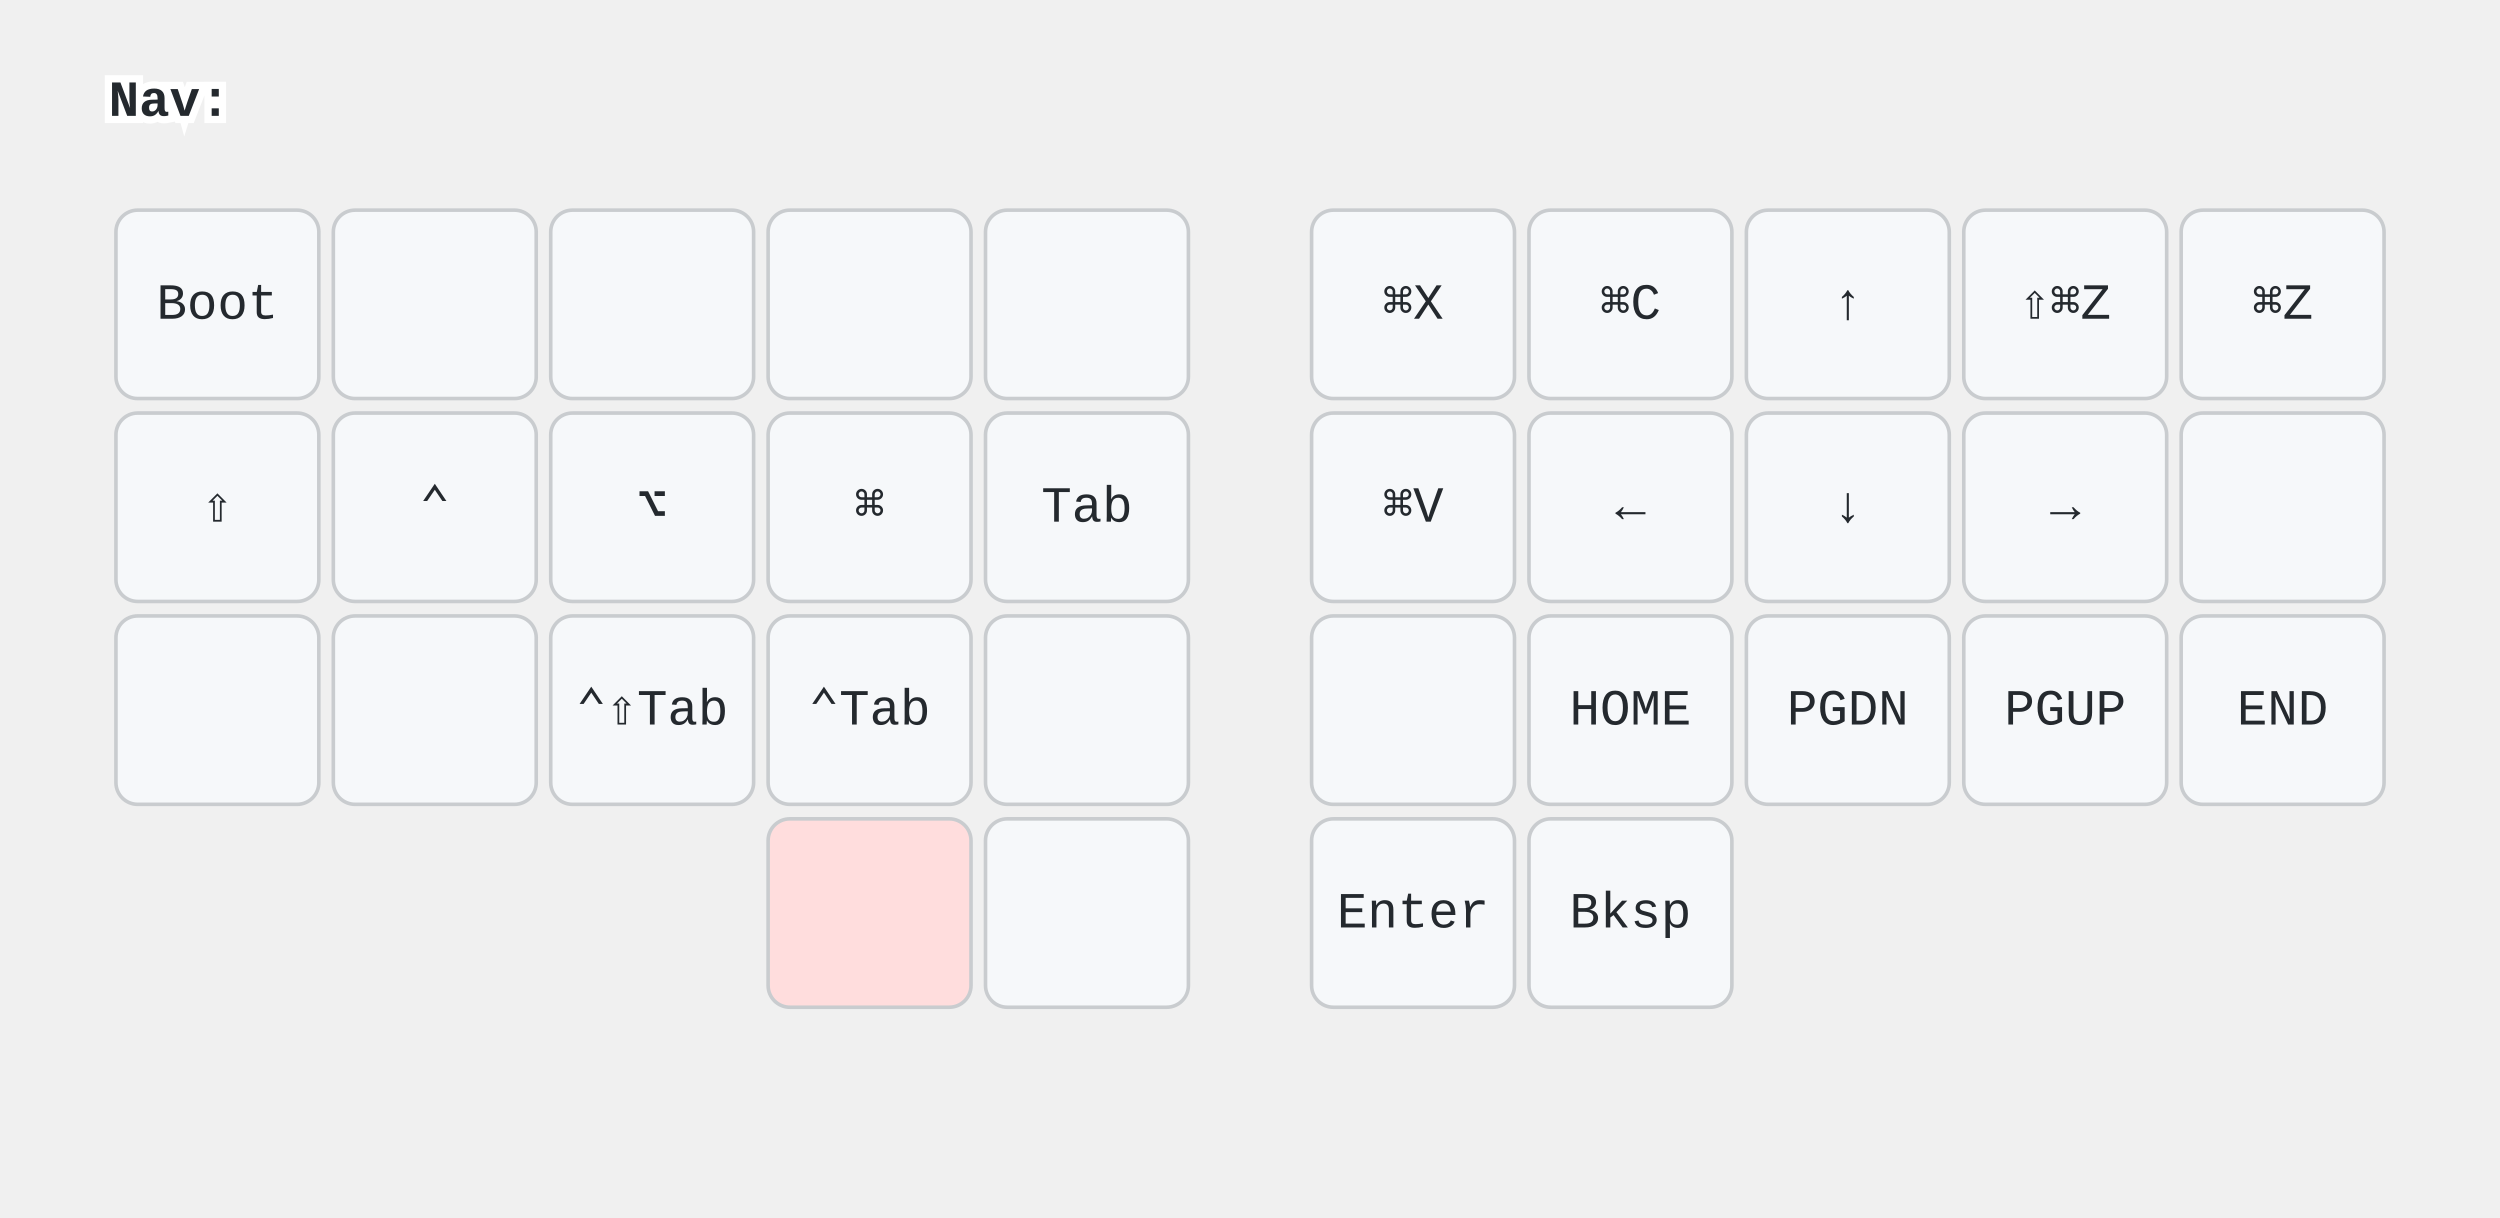
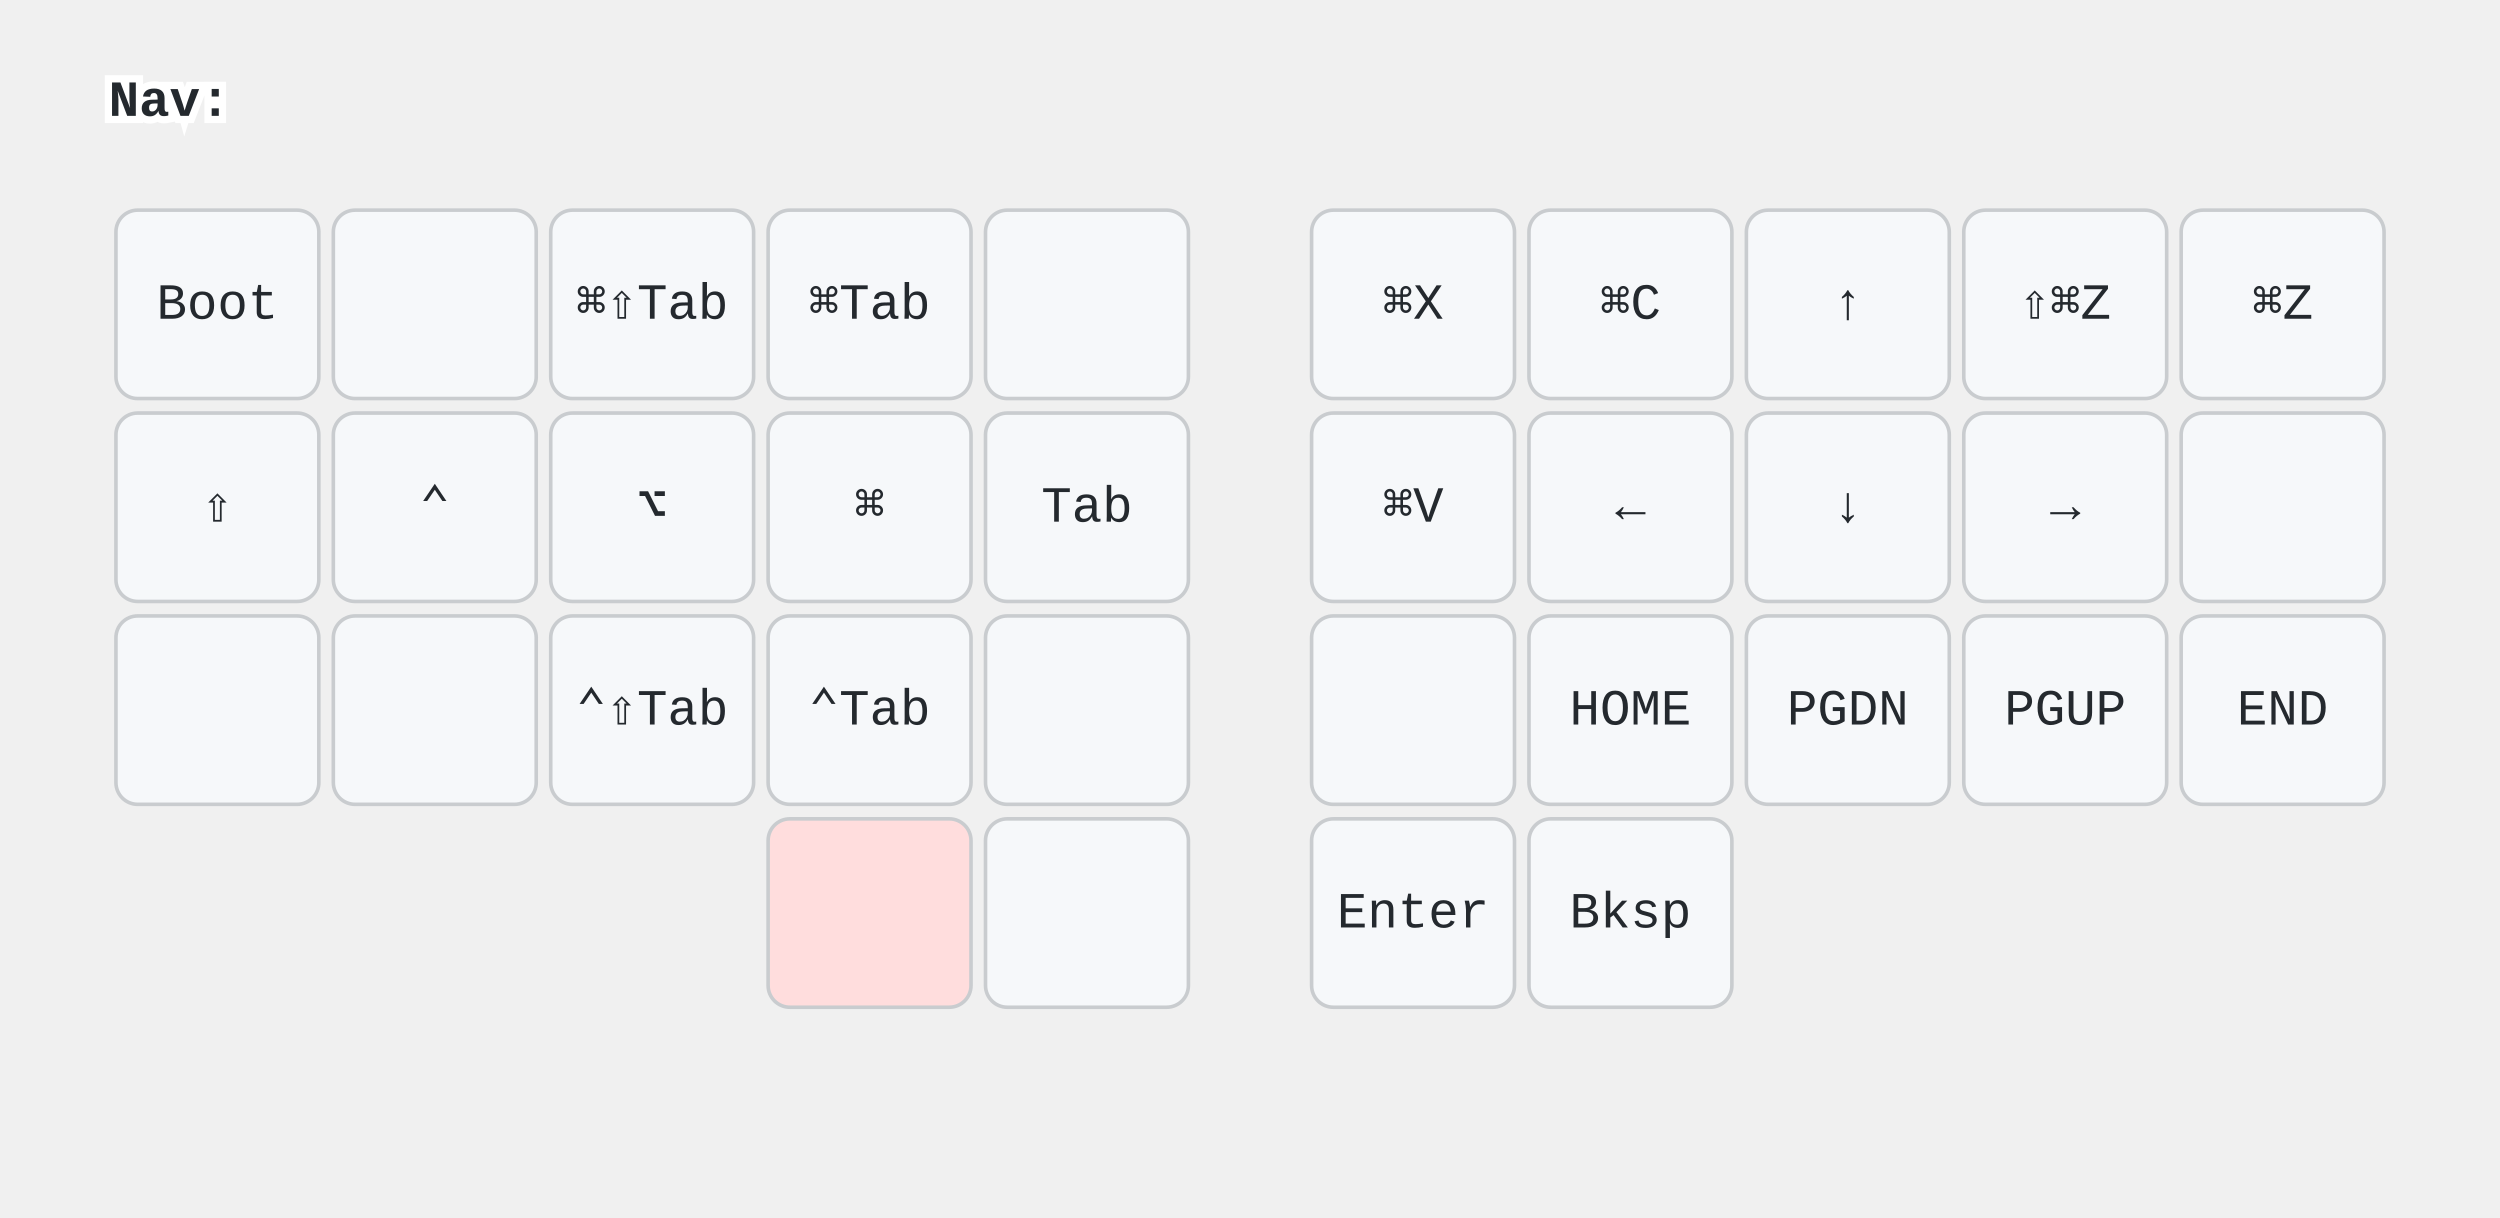
<svg xmlns="http://www.w3.org/2000/svg" width="690" height="336" viewBox="0 0 690 336" class="keymap">
  <style>/* inherit to force styles through use tags */
svg path {
    fill: inherit;
}

/* font and background color specifications */
svg.keymap {
    font-family: SFMono-Regular,Consolas,Liberation Mono,Menlo,monospace;
    font-size: 14px;
    font-kerning: normal;
    text-rendering: optimizeLegibility;
    fill: #24292e;
}

/* default key styling */
rect.key {
    fill: #f6f8fa;
}

rect.key, rect.combo {
    stroke: #c9cccf;
    stroke-width: 1;
}

/* default key side styling, only used is draw_key_sides is set */
rect.side {
    filter: brightness(90%);
}

/* color accent for combo boxes */
rect.combo, rect.combo-separate {
    fill: #cdf;
}

/* color accent for held keys */
rect.held, rect.combo.held {
    fill: #fdd;
}

/* color accent for ghost (optional) keys */
rect.ghost, rect.combo.ghost {
    stroke-dasharray: 4, 4;
    stroke-width: 2;
}

text {
    text-anchor: middle;
    dominant-baseline: middle;
}

/* styling for layer labels */
text.label {
    font-weight: bold;
    text-anchor: start;
    stroke: white;
    stroke-width: 4;
    paint-order: stroke;
}

/* styling for optional footer */
text.footer {
    text-anchor: end;
    dominant-baseline: auto;
    stroke: white;
    stroke-width: 4;
    paint-order: stroke;
}

/* styling for combo tap, and key non-tap label text */
text.combo, text.hold, text.shifted, text.left, text.right, text.tl, text.tr, text.bl, text.br {
    font-size: 11px;
}

text.hold, text.bl, text.br {
    text-anchor: middle;
    dominant-baseline: auto;
}

text.shifted, text.tl, text.tr {
    text-anchor: middle;
    dominant-baseline: hanging;
}

text.left, text.tl, text.bl {
    text-anchor: start;
}

text.right, text.tr, text.br {
    text-anchor: end;
}

text.layer-activator {
    text-decoration: underline;
}

/* styling for hold/shifted label text in combo box */
text.combo.hold, text.combo.shifted, text.combo.left, text.combo.right {
    font-size: 8px;
}

/* lighter symbol for transparent keys */
text.trans {
    fill: #7b7e81;
}

/* styling for combo dendrons */
path.combo {
    stroke-width: 1;
    stroke: gray;
    fill: none;
}

/* Start Tabler Icons Cleanup */
/* cannot use height/width with glyphs */
.icon-tabler &gt; path {
    fill: inherit;
    stroke: inherit;
    stroke-width: 2;
}
/* hide tabler's default box */
.icon-tabler &gt; path[stroke="none"][fill="none"] {
    visibility: hidden;
}
/* End Tabler Icons Cleanup */
</style>
  <g transform="translate(30, 0)" class="layer-Nav">
    <text x="0" y="28" class="label" id="Nav">Nav:</text>
    <g transform="translate(0, 56)">
      <g transform="translate(30, 28)" class="key keypos-0">
        <rect rx="6" ry="6" x="-28" y="-26" width="56" height="52" class="key" />
        <text x="0" y="0" class="key tap">Boot</text>
      </g>
      <g transform="translate(90, 28)" class="key keypos-1">
        <rect rx="6" ry="6" x="-28" y="-26" width="56" height="52" class="key" />
      </g>
      <g transform="translate(150, 28)" class="key keypos-2">
        <rect rx="6" ry="6" x="-28" y="-26" width="56" height="52" class="key" />
+         <text x="0" y="0" class="key tap">⌘⇧Tab</text>
      </g>
      <g transform="translate(210, 28)" class="key keypos-3">
        <rect rx="6" ry="6" x="-28" y="-26" width="56" height="52" class="key" />
+         <text x="0" y="0" class="key tap">⌘Tab</text>
      </g>
      <g transform="translate(270, 28)" class="key keypos-4">
        <rect rx="6" ry="6" x="-28" y="-26" width="56" height="52" class="key" />
      </g>
      <g transform="translate(360, 28)" class="key keypos-5">
        <rect rx="6" ry="6" x="-28" y="-26" width="56" height="52" class="key" />
        <text x="0" y="0" class="key tap">⌘X</text>
      </g>
      <g transform="translate(420, 28)" class="key keypos-6">
        <rect rx="6" ry="6" x="-28" y="-26" width="56" height="52" class="key" />
        <text x="0" y="0" class="key tap">⌘C</text>
      </g>
      <g transform="translate(480, 28)" class="key keypos-7">
        <rect rx="6" ry="6" x="-28" y="-26" width="56" height="52" class="key" />
        <text x="0" y="0" class="key tap">↑</text>
      </g>
      <g transform="translate(540, 28)" class="key keypos-8">
        <rect rx="6" ry="6" x="-28" y="-26" width="56" height="52" class="key" />
        <text x="0" y="0" class="key tap">⇧⌘Z</text>
      </g>
      <g transform="translate(600, 28)" class="key keypos-9">
        <rect rx="6" ry="6" x="-28" y="-26" width="56" height="52" class="key" />
        <text x="0" y="0" class="key tap">⌘Z</text>
      </g>
      <g transform="translate(30, 84)" class="key keypos-10">
        <rect rx="6" ry="6" x="-28" y="-26" width="56" height="52" class="key" />
        <text x="0" y="0" class="key tap">⇧</text>
      </g>
      <g transform="translate(90, 84)" class="key keypos-11">
        <rect rx="6" ry="6" x="-28" y="-26" width="56" height="52" class="key" />
        <text x="0" y="0" class="key tap">⌃</text>
      </g>
      <g transform="translate(150, 84)" class="key keypos-12">
        <rect rx="6" ry="6" x="-28" y="-26" width="56" height="52" class="key" />
        <text x="0" y="0" class="key tap">⌥</text>
      </g>
      <g transform="translate(210, 84)" class="key keypos-13">
        <rect rx="6" ry="6" x="-28" y="-26" width="56" height="52" class="key" />
        <text x="0" y="0" class="key tap">⌘</text>
      </g>
      <g transform="translate(270, 84)" class="key keypos-14">
        <rect rx="6" ry="6" x="-28" y="-26" width="56" height="52" class="key" />
        <text x="0" y="0" class="key tap">Tab</text>
      </g>
      <g transform="translate(360, 84)" class="key keypos-15">
        <rect rx="6" ry="6" x="-28" y="-26" width="56" height="52" class="key" />
        <text x="0" y="0" class="key tap">⌘V</text>
      </g>
      <g transform="translate(420, 84)" class="key keypos-16">
        <rect rx="6" ry="6" x="-28" y="-26" width="56" height="52" class="key" />
        <text x="0" y="0" class="key tap">←</text>
      </g>
      <g transform="translate(480, 84)" class="key keypos-17">
        <rect rx="6" ry="6" x="-28" y="-26" width="56" height="52" class="key" />
        <text x="0" y="0" class="key tap">↓</text>
      </g>
      <g transform="translate(540, 84)" class="key keypos-18">
        <rect rx="6" ry="6" x="-28" y="-26" width="56" height="52" class="key" />
        <text x="0" y="0" class="key tap">→</text>
      </g>
      <g transform="translate(600, 84)" class="key keypos-19">
        <rect rx="6" ry="6" x="-28" y="-26" width="56" height="52" class="key" />
      </g>
      <g transform="translate(30, 140)" class="key keypos-20">
        <rect rx="6" ry="6" x="-28" y="-26" width="56" height="52" class="key" />
      </g>
      <g transform="translate(90, 140)" class="key keypos-21">
        <rect rx="6" ry="6" x="-28" y="-26" width="56" height="52" class="key" />
      </g>
      <g transform="translate(150, 140)" class="key keypos-22">
        <rect rx="6" ry="6" x="-28" y="-26" width="56" height="52" class="key" />
        <text x="0" y="0" class="key tap">⌃⇧Tab</text>
      </g>
      <g transform="translate(210, 140)" class="key keypos-23">
        <rect rx="6" ry="6" x="-28" y="-26" width="56" height="52" class="key" />
        <text x="0" y="0" class="key tap">⌃Tab</text>
      </g>
      <g transform="translate(270, 140)" class="key keypos-24">
        <rect rx="6" ry="6" x="-28" y="-26" width="56" height="52" class="key" />
      </g>
      <g transform="translate(360, 140)" class="key keypos-25">
        <rect rx="6" ry="6" x="-28" y="-26" width="56" height="52" class="key" />
      </g>
      <g transform="translate(420, 140)" class="key keypos-26">
        <rect rx="6" ry="6" x="-28" y="-26" width="56" height="52" class="key" />
        <text x="0" y="0" class="key tap">HOME</text>
      </g>
      <g transform="translate(480, 140)" class="key keypos-27">
        <rect rx="6" ry="6" x="-28" y="-26" width="56" height="52" class="key" />
        <text x="0" y="0" class="key tap">PGDN</text>
      </g>
      <g transform="translate(540, 140)" class="key keypos-28">
        <rect rx="6" ry="6" x="-28" y="-26" width="56" height="52" class="key" />
        <text x="0" y="0" class="key tap">PGUP</text>
      </g>
      <g transform="translate(600, 140)" class="key keypos-29">
        <rect rx="6" ry="6" x="-28" y="-26" width="56" height="52" class="key" />
        <text x="0" y="0" class="key tap">END</text>
      </g>
      <g transform="translate(210, 196)" class="key held keypos-30">
        <rect rx="6" ry="6" x="-28" y="-26" width="56" height="52" class="key held" />
      </g>
      <g transform="translate(270, 196)" class="key keypos-31">
        <rect rx="6" ry="6" x="-28" y="-26" width="56" height="52" class="key" />
      </g>
      <g transform="translate(360, 196)" class="key keypos-32">
        <rect rx="6" ry="6" x="-28" y="-26" width="56" height="52" class="key" />
        <text x="0" y="0" class="key tap">Enter</text>
      </g>
      <g transform="translate(420, 196)" class="key keypos-33">
        <rect rx="6" ry="6" x="-28" y="-26" width="56" height="52" class="key" />
        <text x="0" y="0" class="key tap">Bksp</text>
      </g>
    </g>
  </g>
</svg>
